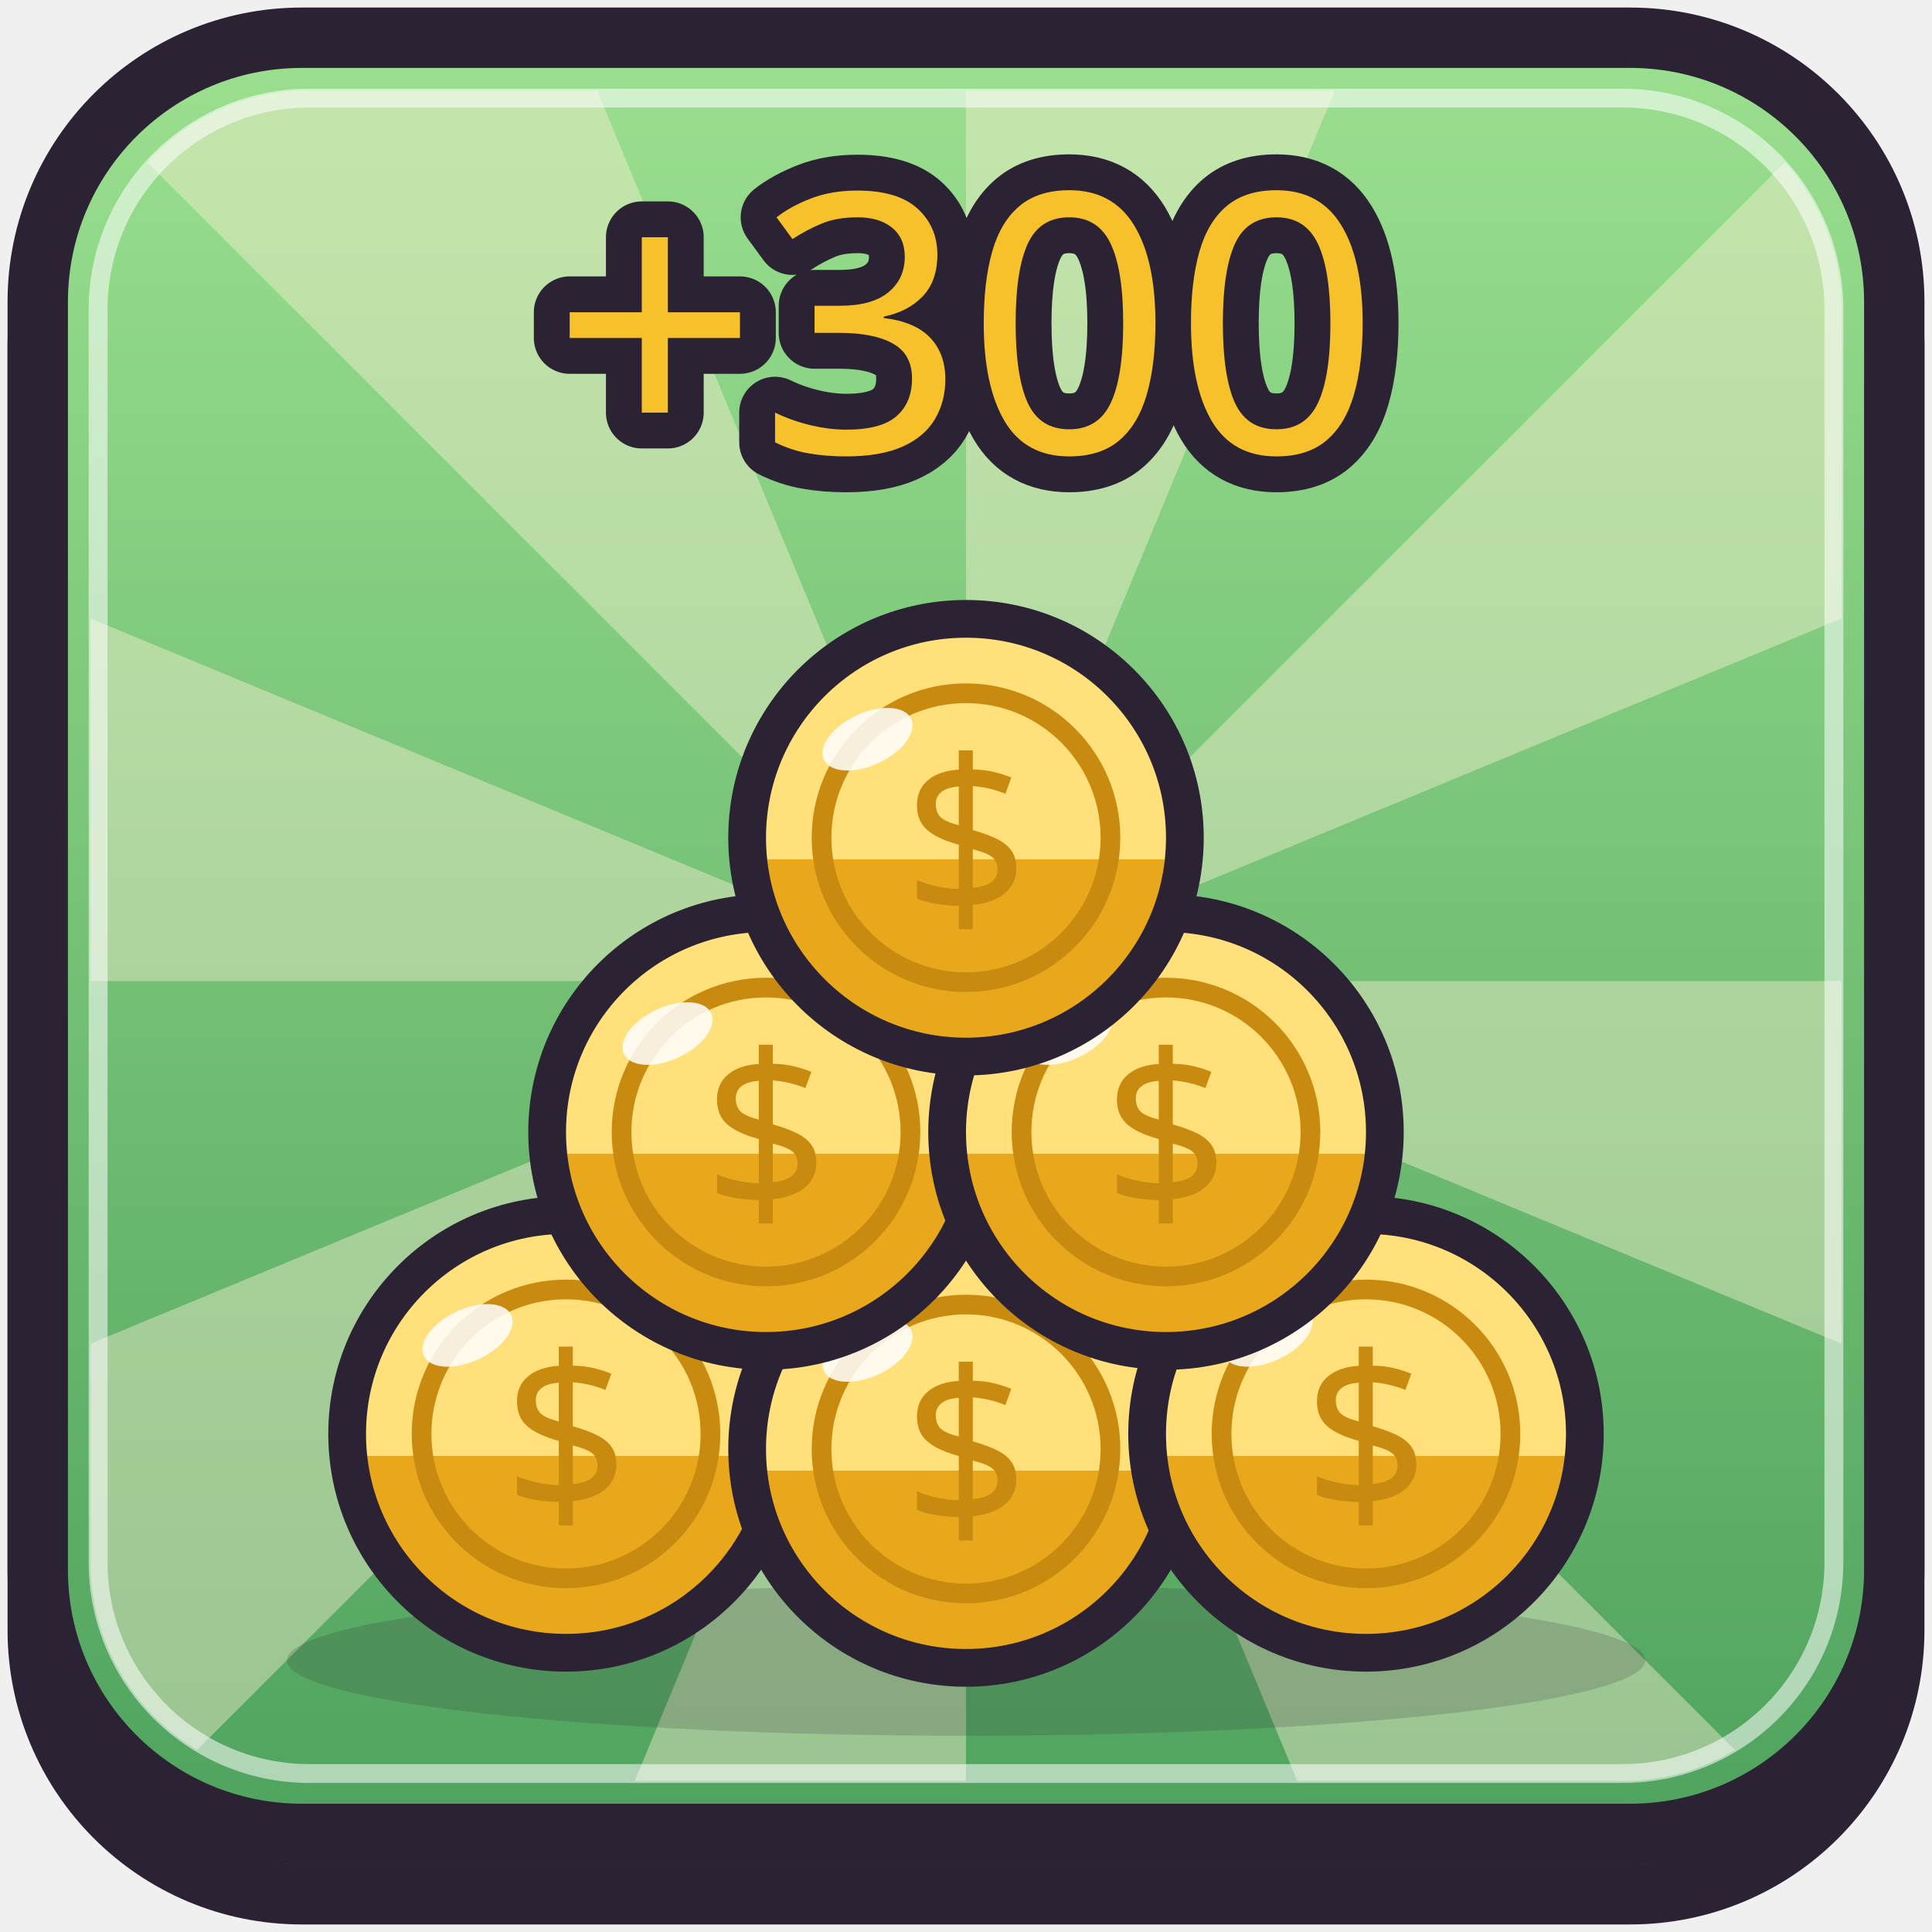
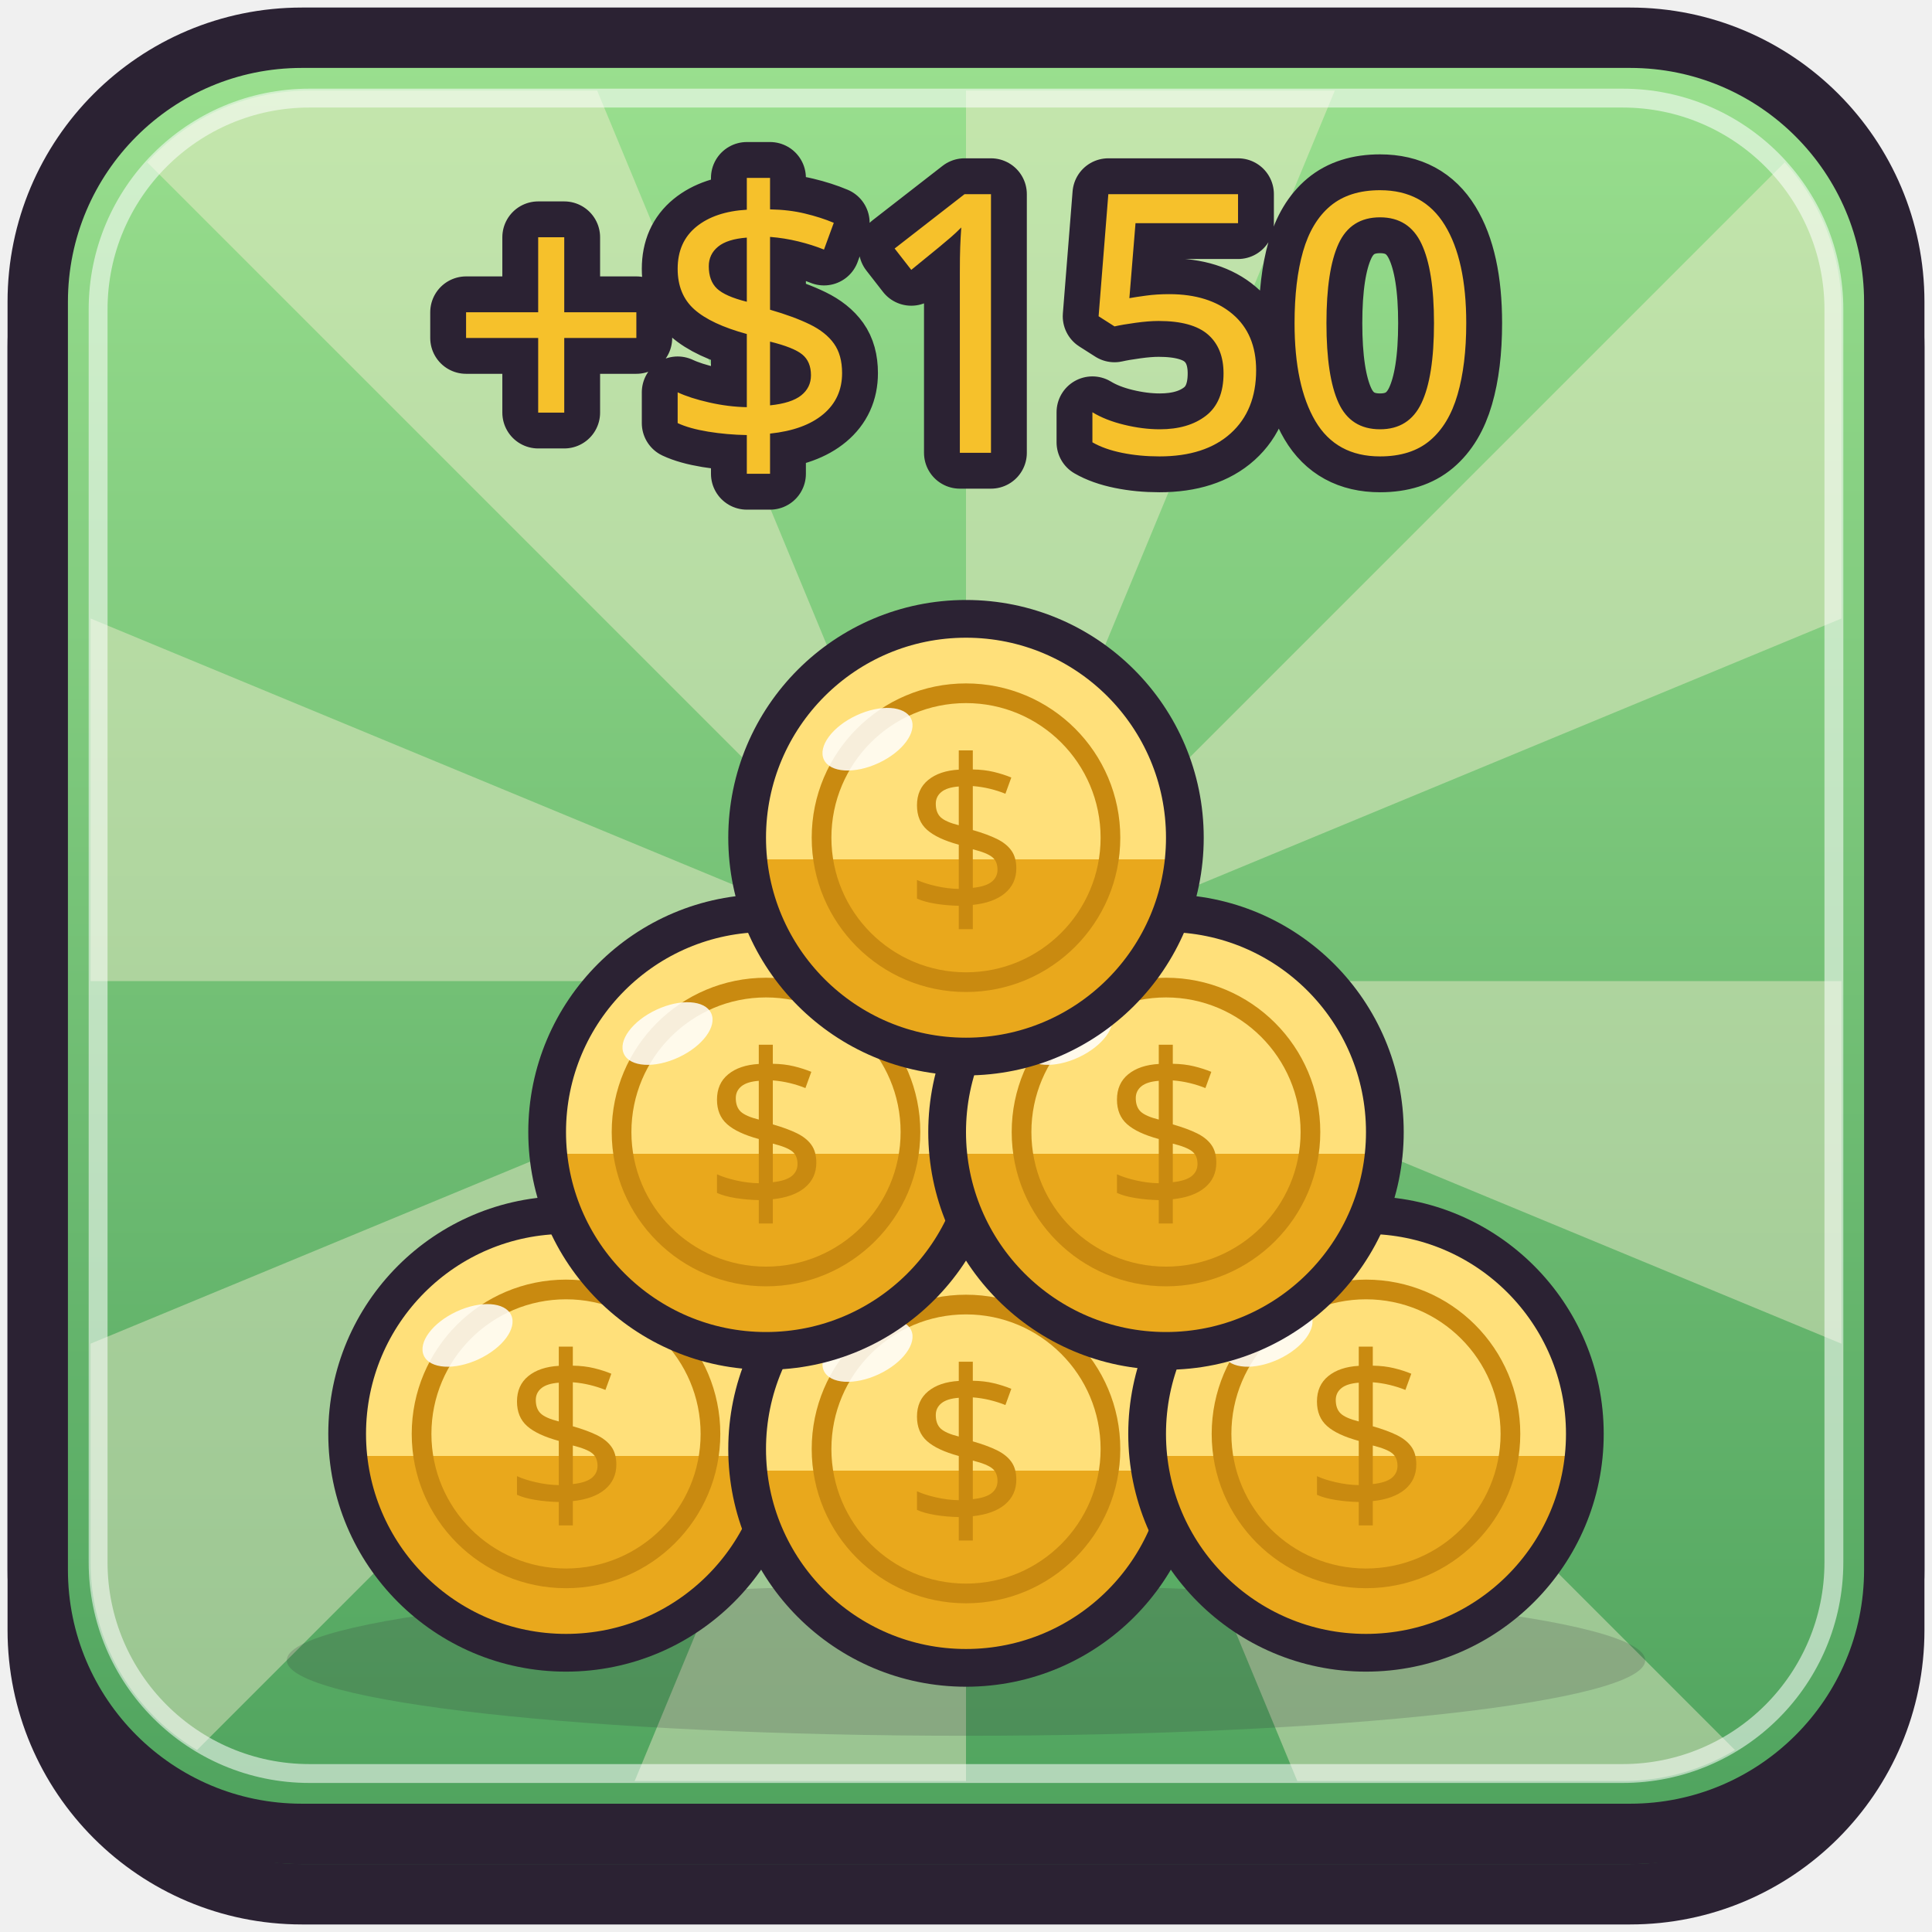
<svg xmlns="http://www.w3.org/2000/svg" width="512" height="512" viewBox="0 0 512 512">
  <defs>
    <linearGradient id="g1" x1="0" y1="0" x2="0" y2="1">
      <stop offset="0" stop-color="#9BE08F" />
      <stop offset="1" stop-color="#4FA35E" />
    </linearGradient>
    <clipPath id="c2">
      <rect x="24" y="24" width="464" height="448" rx="58" />
    </clipPath>
    <linearGradient id="g3" x1="0" y1="0" x2="0" y2="1">
      <stop offset="0" stop-color="#FFE07A" />
      <stop offset="0.55" stop-color="#FFE07A" />
      <stop offset="0.55" stop-color="#E9A81C" />
      <stop offset="1" stop-color="#E9A81C" />
    </linearGradient>
    <linearGradient id="g4" x1="0" y1="0" x2="0" y2="1">
      <stop offset="0" stop-color="#FFE07A" />
      <stop offset="0.55" stop-color="#FFE07A" />
      <stop offset="0.55" stop-color="#E9A81C" />
      <stop offset="1" stop-color="#E9A81C" />
    </linearGradient>
    <linearGradient id="g5" x1="0" y1="0" x2="0" y2="1">
      <stop offset="0" stop-color="#FFE07A" />
      <stop offset="0.55" stop-color="#FFE07A" />
      <stop offset="0.55" stop-color="#E9A81C" />
      <stop offset="1" stop-color="#E9A81C" />
    </linearGradient>
    <linearGradient id="g6" x1="0" y1="0" x2="0" y2="1">
      <stop offset="0" stop-color="#FFE07A" />
      <stop offset="0.55" stop-color="#FFE07A" />
      <stop offset="0.55" stop-color="#E9A81C" />
      <stop offset="1" stop-color="#E9A81C" />
    </linearGradient>
    <linearGradient id="g7" x1="0" y1="0" x2="0" y2="1">
      <stop offset="0" stop-color="#FFE07A" />
      <stop offset="0.55" stop-color="#FFE07A" />
      <stop offset="0.55" stop-color="#E9A81C" />
      <stop offset="1" stop-color="#E9A81C" />
    </linearGradient>
    <linearGradient id="g8" x1="0" y1="0" x2="0" y2="1">
      <stop offset="0" stop-color="#FFE07A" />
      <stop offset="0.55" stop-color="#FFE07A" />
      <stop offset="0.55" stop-color="#E9A81C" />
      <stop offset="1" stop-color="#E9A81C" />
    </linearGradient>
  </defs>
  <rect x="10" y="22" width="492" height="480" rx="70" fill="#336E40" stroke="#2B2233" stroke-width="16" stroke-linejoin="round" stroke-linecap="round" />
  <rect x="10" y="10" width="492" height="476" rx="70" fill="url(#g1)" stroke="#2B2233" stroke-width="16" stroke-linejoin="round" stroke-linecap="round" />
  <g clip-path="url(#c2)">
    <path d="M256,260 L256.0,-160.0 L416.7,-128.0 Z" fill="#FFF1D6" opacity="0.42" />
    <path d="M256,260 L553.0,-37.0 L644.0,99.3 Z" fill="#FFF1D6" opacity="0.42" />
    <path d="M256,260 L676.0,260.0 L644.0,420.7 Z" fill="#FFF1D6" opacity="0.42" />
    <path d="M256,260 L553.0,557.0 L416.7,648.0 Z" fill="#FFF1D6" opacity="0.42" />
    <path d="M256,260 L256.0,680.0 L95.3,648.0 Z" fill="#FFF1D6" opacity="0.42" />
    <path d="M256,260 L-41.0,557.0 L-132.0,420.7 Z" fill="#FFF1D6" opacity="0.42" />
    <path d="M256,260 L-164.0,260.0 L-132.0,99.3 Z" fill="#FFF1D6" opacity="0.42" />
    <path d="M256,260 L-41.0,-37.0 L95.3,-128.0 Z" fill="#FFF1D6" opacity="0.42" />
  </g>
  <rect x="26" y="26" width="460" height="444" rx="56" fill="none" stroke="#FFFFFF" stroke-width="5" opacity="0.55" />
  <ellipse cx="256" cy="440" rx="180" ry="20" fill="#2B2233" opacity="0.18" />
  <circle cx="150" cy="380" r="58" fill="url(#g3)" stroke="#2B2233" stroke-width="10" stroke-linejoin="round" stroke-linecap="round" />
  <circle cx="150" cy="380" r="38.28" fill="none" stroke="#C98A10" stroke-width="5.22" />
  <text x="150" y="400.88" text-anchor="middle" font-family="Fredoka One" font-size="58" fill="#C98A10">$</text>
  <ellipse cx="123.9" cy="353.9" rx="12.76" ry="6.96" fill="#FFFFFF" opacity="0.85" transform="rotate(-25 123.9 353.9)" />
  <circle cx="256" cy="384" r="58" fill="url(#g4)" stroke="#2B2233" stroke-width="10" stroke-linejoin="round" stroke-linecap="round" />
  <circle cx="256" cy="384" r="38.28" fill="none" stroke="#C98A10" stroke-width="5.22" />
  <text x="256" y="404.88" text-anchor="middle" font-family="Fredoka One" font-size="58" fill="#C98A10">$</text>
  <ellipse cx="229.9" cy="357.9" rx="12.76" ry="6.96" fill="#FFFFFF" opacity="0.85" transform="rotate(-25 229.9 357.9)" />
  <circle cx="362" cy="380" r="58" fill="url(#g5)" stroke="#2B2233" stroke-width="10" stroke-linejoin="round" stroke-linecap="round" />
  <circle cx="362" cy="380" r="38.28" fill="none" stroke="#C98A10" stroke-width="5.22" />
  <text x="362" y="400.88" text-anchor="middle" font-family="Fredoka One" font-size="58" fill="#C98A10">$</text>
  <ellipse cx="335.9" cy="353.9" rx="12.76" ry="6.96" fill="#FFFFFF" opacity="0.85" transform="rotate(-25 335.9 353.9)" />
  <circle cx="203" cy="300" r="58" fill="url(#g6)" stroke="#2B2233" stroke-width="10" stroke-linejoin="round" stroke-linecap="round" />
  <circle cx="203" cy="300" r="38.28" fill="none" stroke="#C98A10" stroke-width="5.22" />
  <text x="203" y="320.88" text-anchor="middle" font-family="Fredoka One" font-size="58" fill="#C98A10">$</text>
  <ellipse cx="176.9" cy="273.9" rx="12.76" ry="6.96" fill="#FFFFFF" opacity="0.85" transform="rotate(-25 176.9 273.9)" />
  <circle cx="309" cy="300" r="58" fill="url(#g7)" stroke="#2B2233" stroke-width="10" stroke-linejoin="round" stroke-linecap="round" />
  <circle cx="309" cy="300" r="38.28" fill="none" stroke="#C98A10" stroke-width="5.22" />
  <text x="309" y="320.88" text-anchor="middle" font-family="Fredoka One" font-size="58" fill="#C98A10">$</text>
  <ellipse cx="282.9" cy="273.9" rx="12.76" ry="6.96" fill="#FFFFFF" opacity="0.85" transform="rotate(-25 282.9 273.9)" />
  <circle cx="256" cy="222" r="58" fill="url(#g8)" stroke="#2B2233" stroke-width="10" stroke-linejoin="round" stroke-linecap="round" />
  <circle cx="256" cy="222" r="38.28" fill="none" stroke="#C98A10" stroke-width="5.22" />
  <text x="256" y="242.88" text-anchor="middle" font-family="Fredoka One" font-size="58" fill="#C98A10">$</text>
  <ellipse cx="229.9" cy="195.9" rx="12.76" ry="6.96" fill="#FFFFFF" opacity="0.85" transform="rotate(-25 229.9 195.9)" />
-   <text x="256" y="120" text-anchor="middle" font-family="Fredoka One" font-size="96" fill="#F6C12B" stroke="#2B2233" stroke-width="19" paint-order="stroke" stroke-linejoin="round">+300</text>
+   <text x="256" y="120" text-anchor="middle" font-family="Fredoka One" font-size="96" fill="#F6C12B" stroke="#2B2233" stroke-width="19" paint-order="stroke" stroke-linejoin="round">+$150</text>
</svg>
